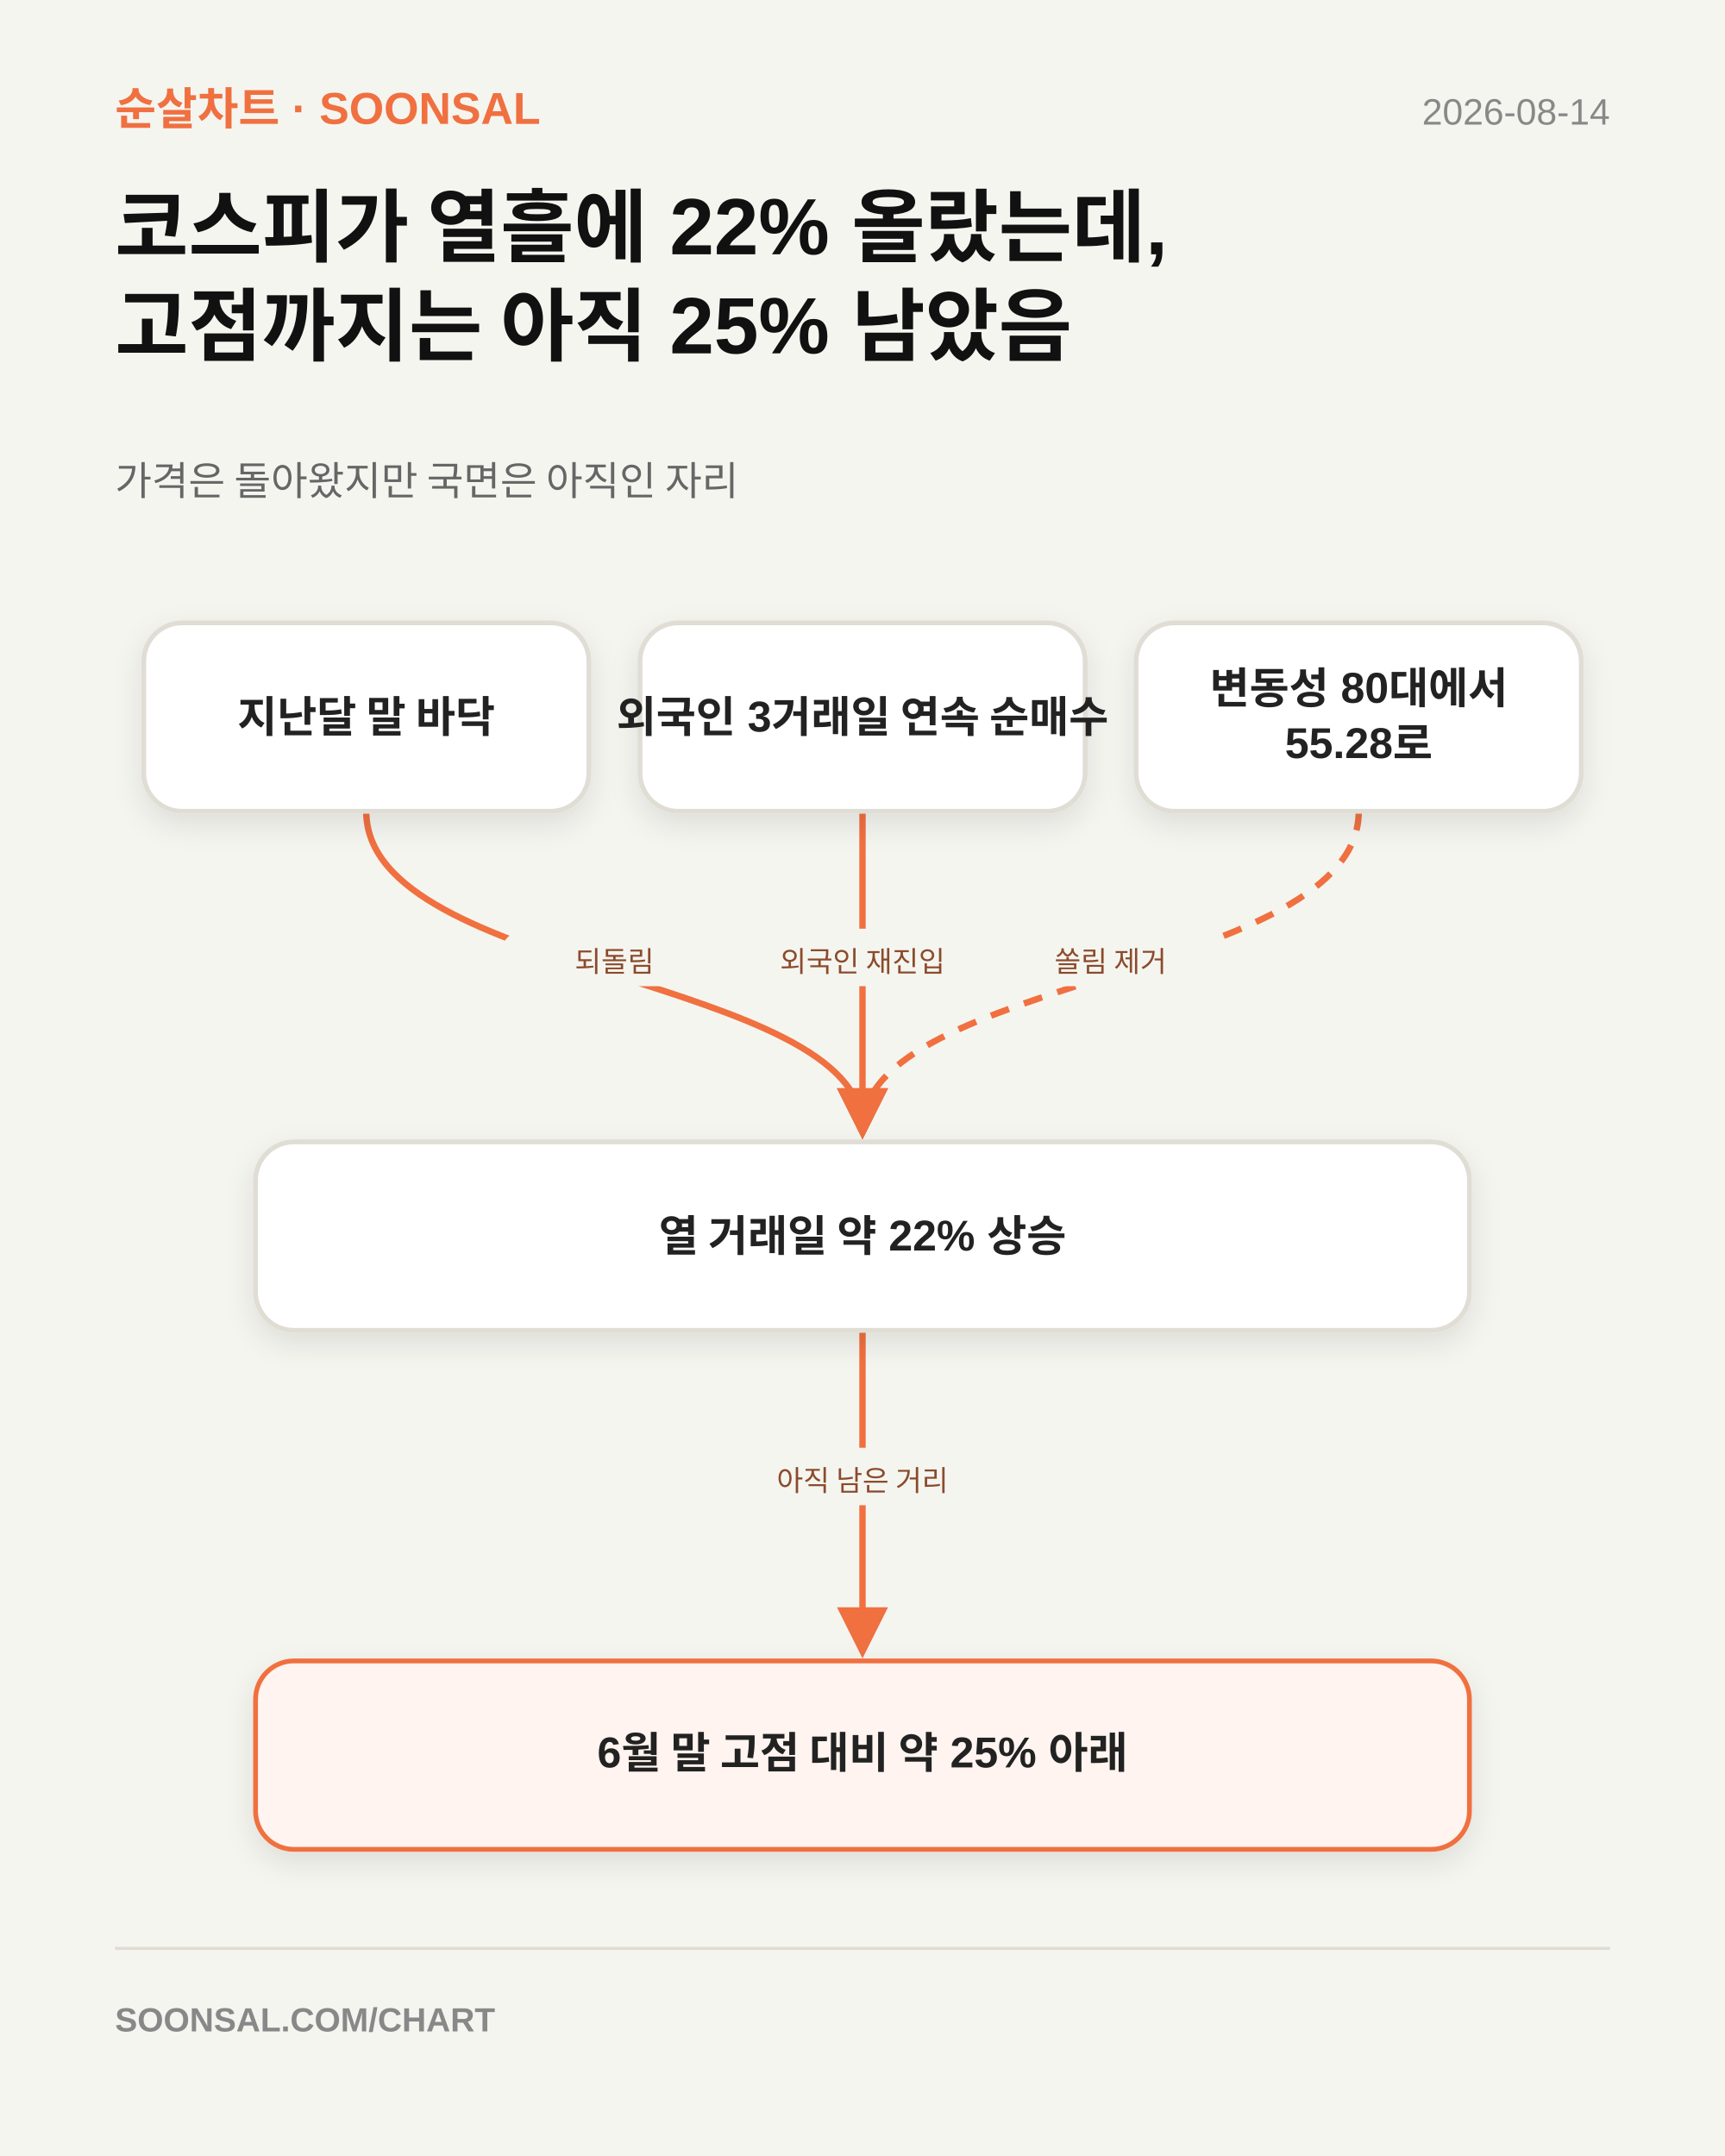
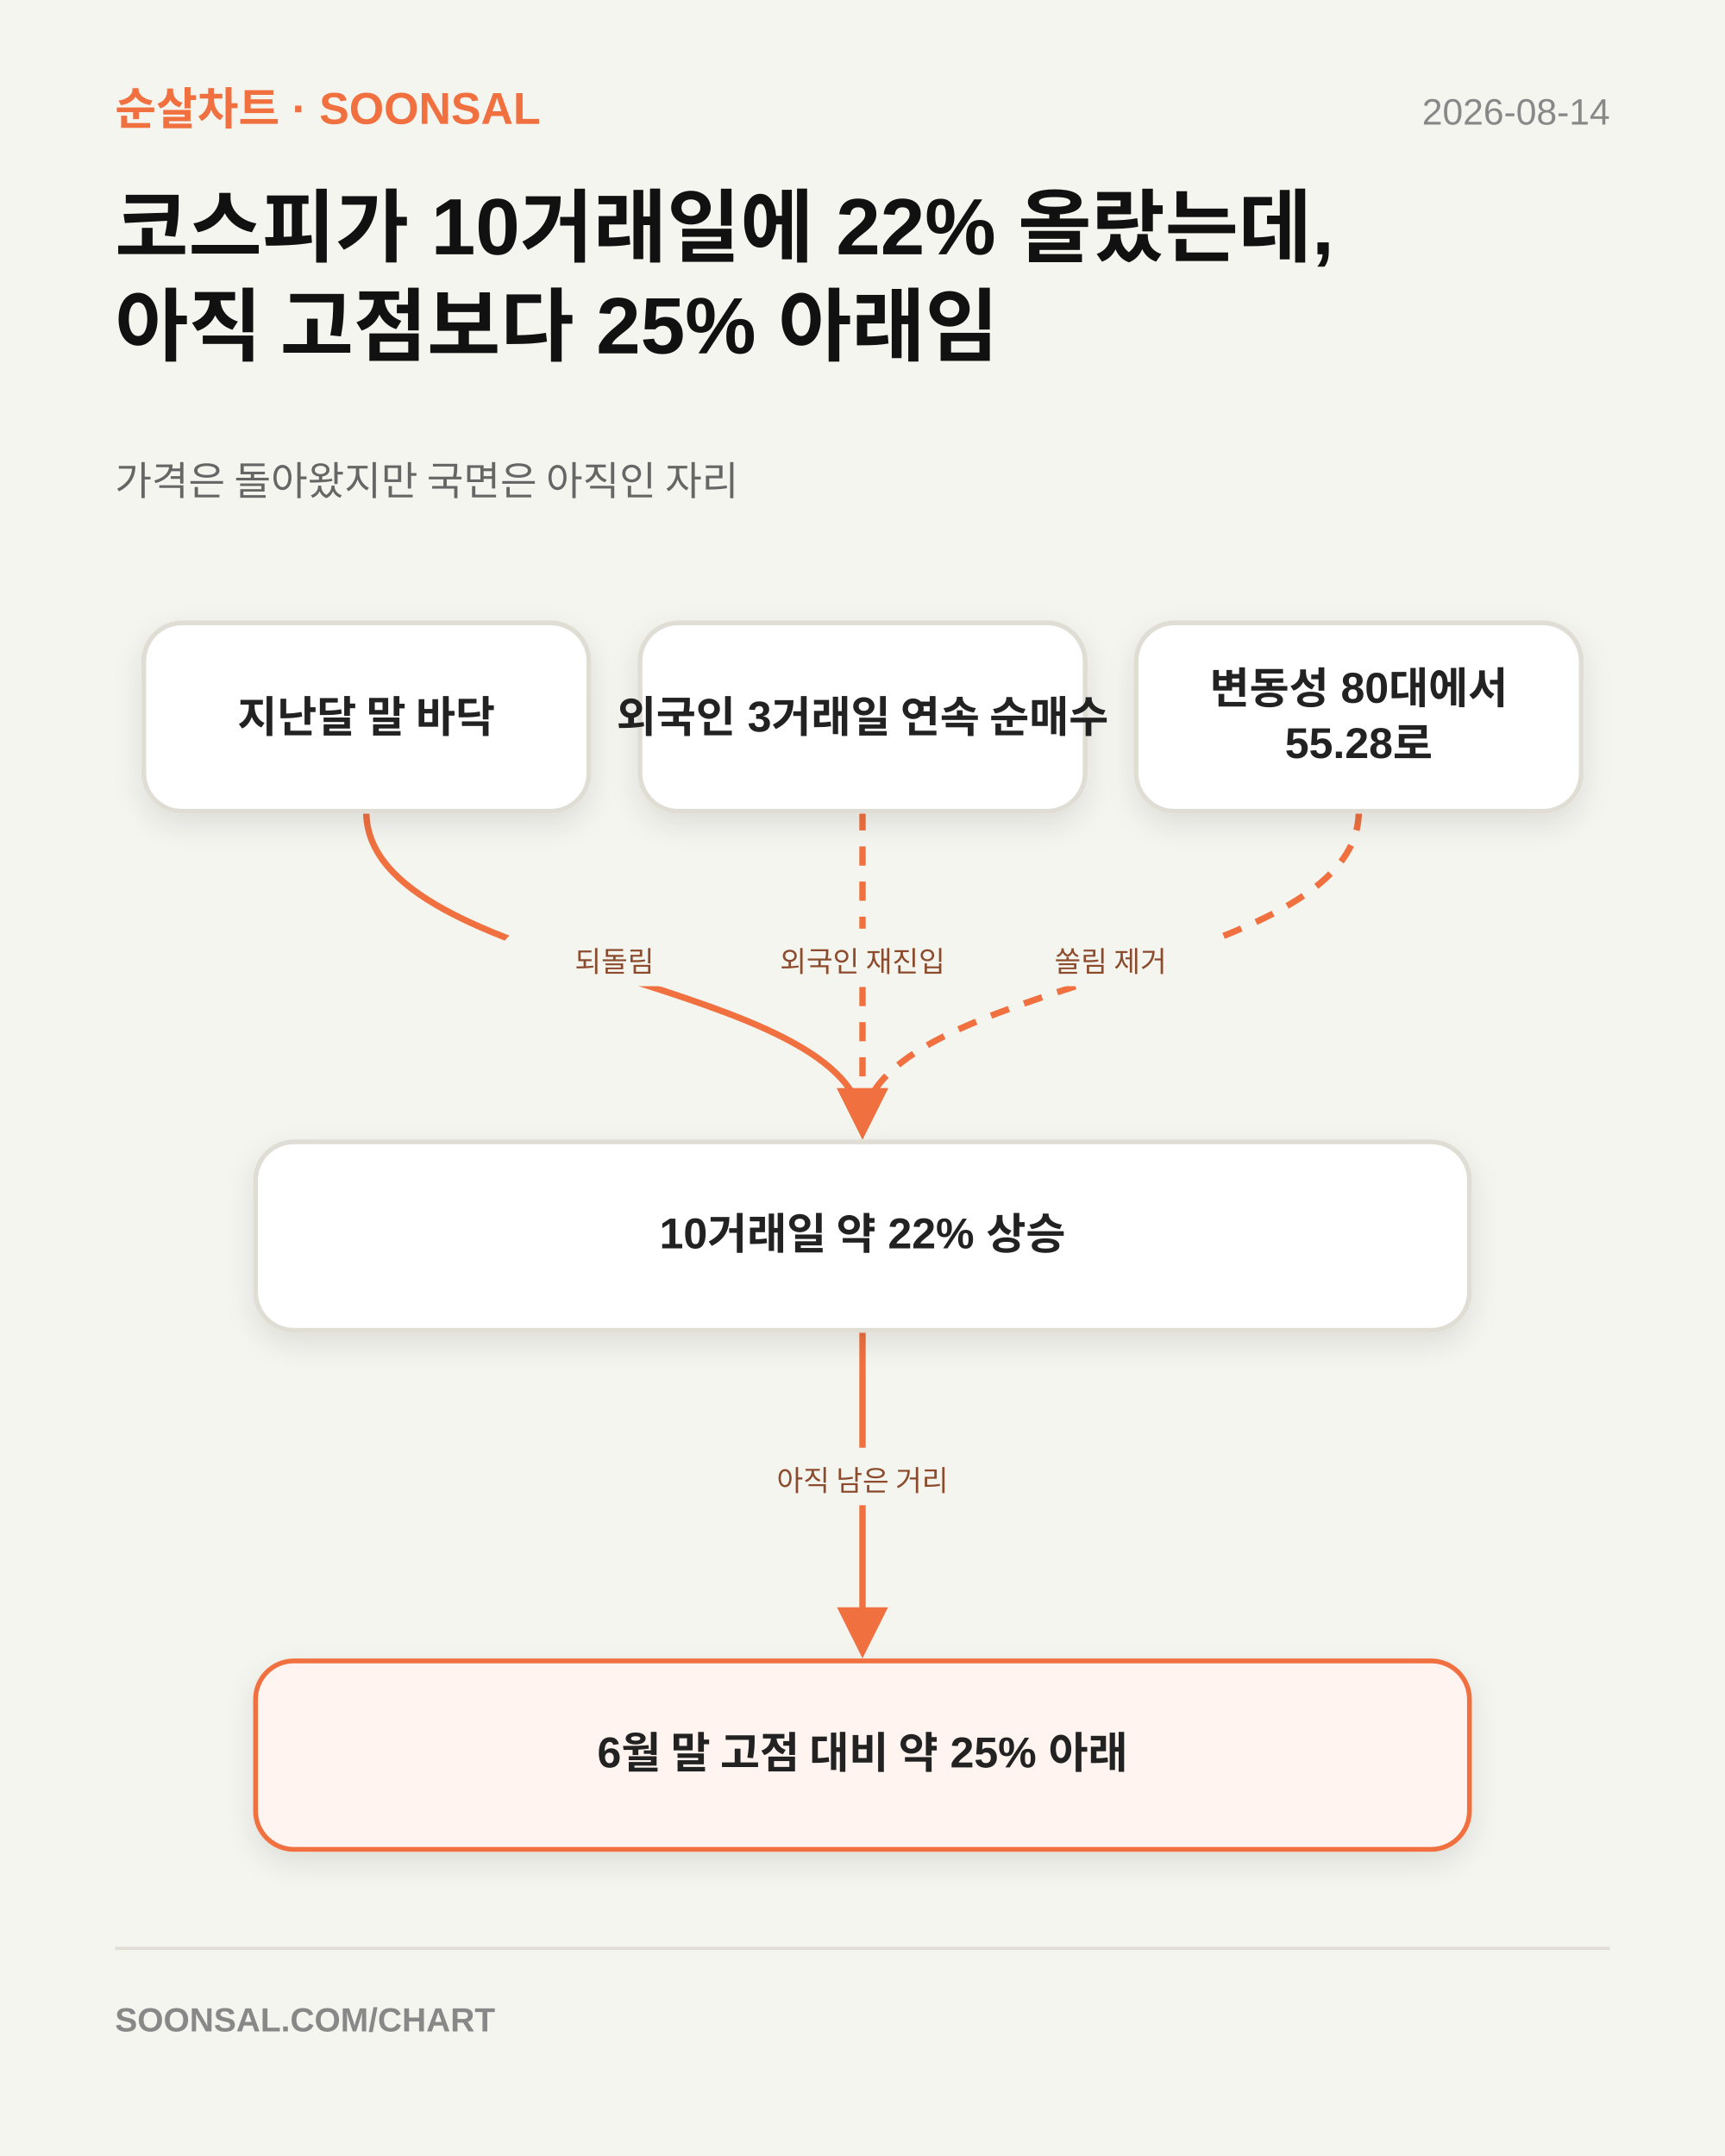
<svg xmlns="http://www.w3.org/2000/svg" width="1080" height="1350" viewBox="0 0 1080 1350">
  <defs>
    <filter id="shadow" x="-20%" y="-20%" width="140%" height="160%">
      <feDropShadow dx="0" dy="7" stdDeviation="9" flood-color="#111111" flood-opacity=".10" />
    </filter>
    <marker id="arrow" viewBox="0 0 10 10" refX="8" refY="5" markerWidth="8" markerHeight="8" orient="auto-start-reverse">
      <path d="M 0 0 L 10 5 L 0 10 z" fill="#F07040" />
    </marker>
  </defs>
  <rect width="1080" height="1350" fill="#F5F5F0" />
  <text x="72" y="78" font-family="Apple SD Gothic Neo,Malgun Gothic,Arial,sans-serif" font-size="28" font-weight="800" fill="#F07040">순살차트 · SOONSAL</text>
  <text x="1008" y="78" text-anchor="end" font-family="Apple SD Gothic Neo,Malgun Gothic,Arial,sans-serif" font-size="23" fill="#888888">2026-08-14</text>
-   <text x="72" y="160" font-family="Apple SD Gothic Neo,Malgun Gothic,Arial,sans-serif" font-size="50" font-weight="800" fill="#111111">코스피가 열흘에 22% 올랐는데,</text>
-   <text x="72" y="222" font-family="Apple SD Gothic Neo,Malgun Gothic,Arial,sans-serif" font-size="50" font-weight="800" fill="#111111">고점까지는 아직 25% 남았음</text>
+   <text x="72" y="160" font-family="Apple SD Gothic Neo,Malgun Gothic,Arial,sans-serif" font-size="50" font-weight="800" fill="#111111">코스피가 10거래일에 22% 올랐는데,</text>
+   <text x="72" y="222" font-family="Apple SD Gothic Neo,Malgun Gothic,Arial,sans-serif" font-size="50" font-weight="800" fill="#111111">아직 고점보다 25% 아래임</text>
  <text x="72" y="310" font-family="Apple SD Gothic Neo,Malgun Gothic,Arial,sans-serif" font-size="25" fill="#666666">가격은 돌아왔지만 국면은 아직인 자리</text>
  <path d="M 229.3 508.0 C 229.3 611.5, 540.0 611.5, 540.0 707.0" fill="none" stroke="#F07040" stroke-width="4" marker-end="url(#arrow)" />
  <rect x="312.7" y="581.5" width="144" height="36" rx="18" fill="#F5F5F0" />
  <text x="384.7" y="608.5" text-anchor="middle" font-family="Apple SD Gothic Neo,Malgun Gothic,Arial,sans-serif" font-size="18" fill="#8B4B2C">되돌림</text>
-   <path d="M 540.0 508.0 C 540.0 611.5, 540.0 611.5, 540.0 707.0" fill="none" stroke="#F07040" stroke-width="4" marker-end="url(#arrow)" />
+   <path d="M 540.0 508.0 C 540.0 611.5, 540.0 611.5, 540.0 707.0" fill="none" stroke="#F07040" stroke-width="4" stroke-dasharray="12 10" marker-end="url(#arrow)" />
  <rect x="468.0" y="581.5" width="144" height="36" rx="18" fill="#F5F5F0" />
  <text x="540.0" y="608.5" text-anchor="middle" font-family="Apple SD Gothic Neo,Malgun Gothic,Arial,sans-serif" font-size="18" fill="#8B4B2C">외국인 재진입</text>
  <path d="M 850.7 508.0 C 850.7 611.5, 540.0 611.5, 540.0 707.0" fill="none" stroke="#F07040" stroke-width="4" stroke-dasharray="12 10" marker-end="url(#arrow)" />
  <rect x="623.3" y="581.5" width="144" height="36" rx="18" fill="#F5F5F0" />
  <text x="695.3" y="608.5" text-anchor="middle" font-family="Apple SD Gothic Neo,Malgun Gothic,Arial,sans-serif" font-size="18" fill="#8B4B2C">쏠림 제거</text>
  <path d="M 540.0 833.0 C 540.0 936.5, 540.0 936.5, 540.0 1032.0" fill="none" stroke="#F07040" stroke-width="4" marker-end="url(#arrow)" />
  <rect x="468.0" y="906.5" width="144" height="36" rx="18" fill="#F5F5F0" />
  <text x="540.0" y="933.5" text-anchor="middle" font-family="Apple SD Gothic Neo,Malgun Gothic,Arial,sans-serif" font-size="18" fill="#8B4B2C">아직 남은 거리</text>
  <rect x="90.0" y="390.0" width="278.7" height="118" rx="24" fill="#FFFFFF" stroke="#E0DDD5" stroke-width="3" filter="url(#shadow)" />
  <text x="229.3" y="449.0" text-anchor="middle" dominant-baseline="middle" font-family="Apple SD Gothic Neo,Malgun Gothic,Arial,sans-serif" font-size="27" font-weight="700" fill="#222222">지난달 말 바닥</text>
  <rect x="400.7" y="390.0" width="278.7" height="118" rx="24" fill="#FFFFFF" stroke="#E0DDD5" stroke-width="3" filter="url(#shadow)" />
  <text x="540.0" y="449.0" text-anchor="middle" dominant-baseline="middle" font-family="Apple SD Gothic Neo,Malgun Gothic,Arial,sans-serif" font-size="27" font-weight="700" fill="#222222">외국인 3거래일 연속 순매수</text>
  <rect x="711.3" y="390.0" width="278.7" height="118" rx="24" fill="#FFFFFF" stroke="#E0DDD5" stroke-width="3" filter="url(#shadow)" />
  <text x="850.7" y="431.0" text-anchor="middle" dominant-baseline="middle" font-family="Apple SD Gothic Neo,Malgun Gothic,Arial,sans-serif" font-size="27" font-weight="700" fill="#222222">변동성 80대에서</text>
  <text x="850.7" y="467.0" text-anchor="middle" dominant-baseline="middle" font-family="Apple SD Gothic Neo,Malgun Gothic,Arial,sans-serif" font-size="27" font-weight="700" fill="#222222">55.28로</text>
  <rect x="160.0" y="715.0" width="760.0" height="118" rx="24" fill="#FFFFFF" stroke="#E0DDD5" stroke-width="3" filter="url(#shadow)" />
-   <text x="540.0" y="774.0" text-anchor="middle" dominant-baseline="middle" font-family="Apple SD Gothic Neo,Malgun Gothic,Arial,sans-serif" font-size="27" font-weight="700" fill="#222222">열 거래일 약 22% 상승</text>
+   <text x="540.0" y="774.0" text-anchor="middle" dominant-baseline="middle" font-family="Apple SD Gothic Neo,Malgun Gothic,Arial,sans-serif" font-size="27" font-weight="700" fill="#222222">10거래일 약 22% 상승</text>
  <rect x="160.0" y="1040.0" width="760.0" height="118" rx="24" fill="#FFF4EF" stroke="#F07040" stroke-width="3" filter="url(#shadow)" />
  <text x="540.0" y="1099.0" text-anchor="middle" dominant-baseline="middle" font-family="Apple SD Gothic Neo,Malgun Gothic,Arial,sans-serif" font-size="27" font-weight="700" fill="#222222">6월 말 고점 대비 약 25% 아래</text>
  <line x1="72" y1="1220" x2="1008" y2="1220" stroke="#E0DDD5" stroke-width="2" />
  <text x="72" y="1272" font-family="Apple SD Gothic Neo,Malgun Gothic,Arial,sans-serif" font-size="21" font-weight="700" fill="#888888">SOONSAL.COM/CHART</text>
</svg>
